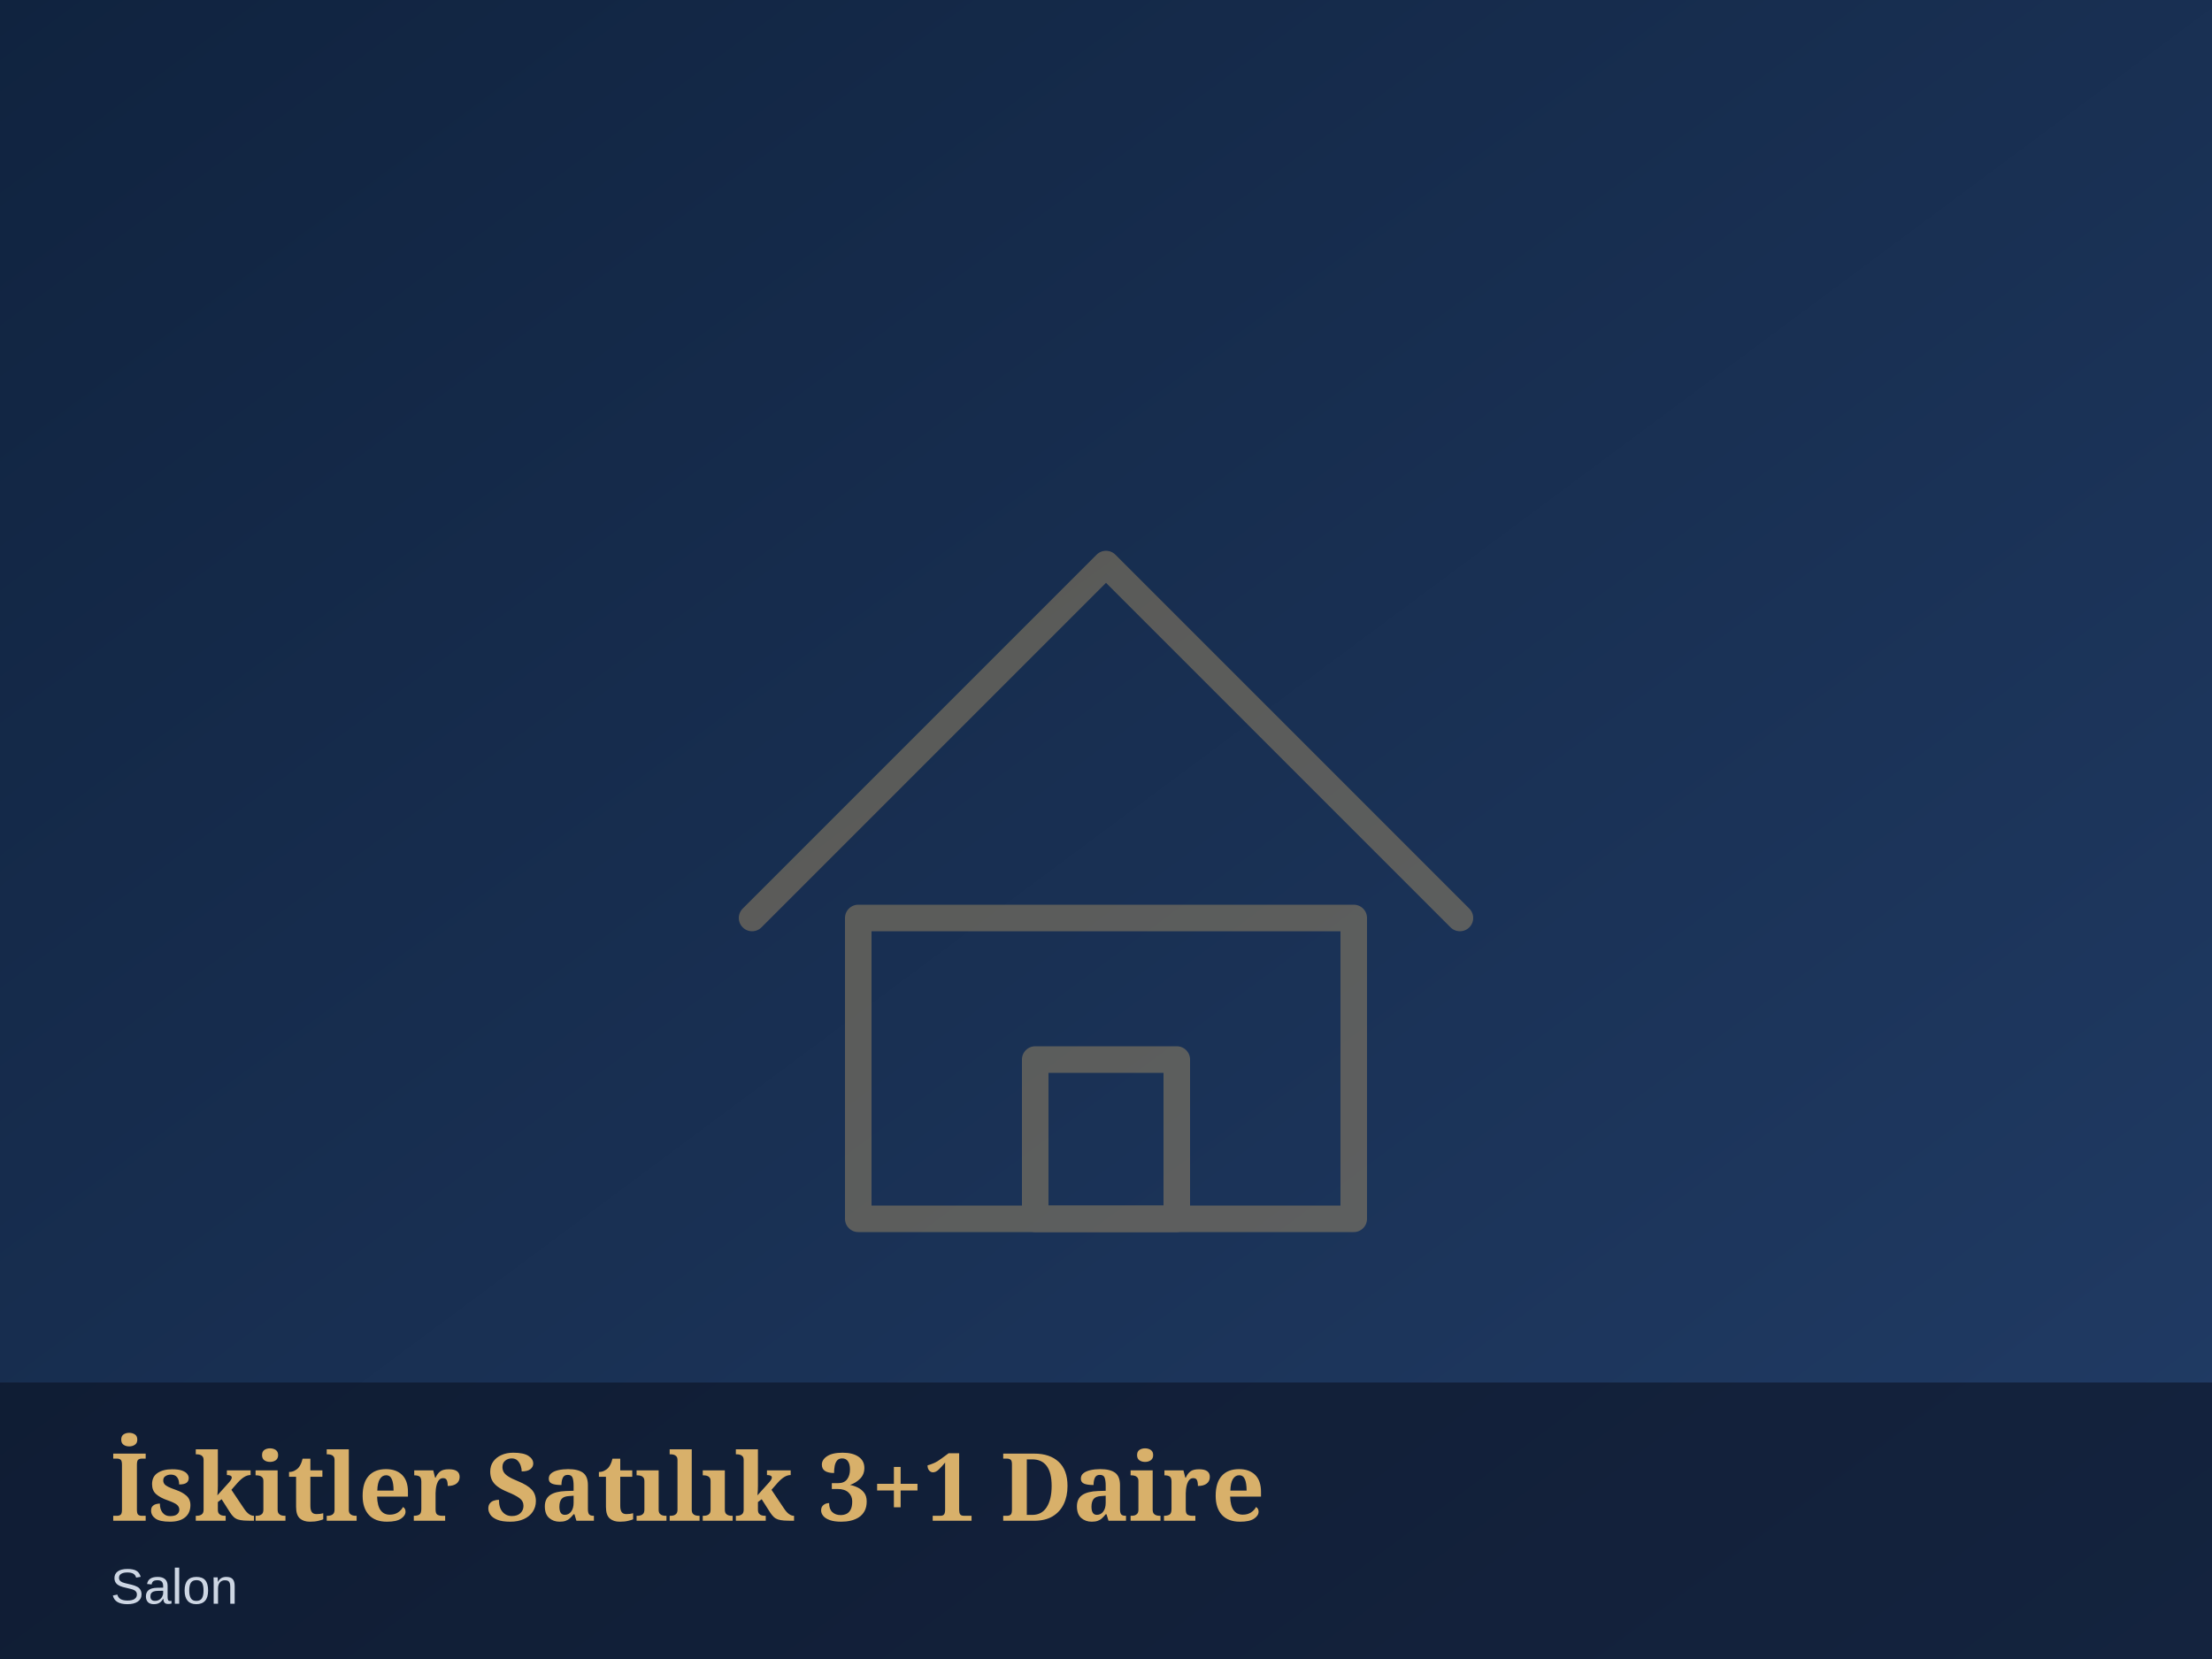
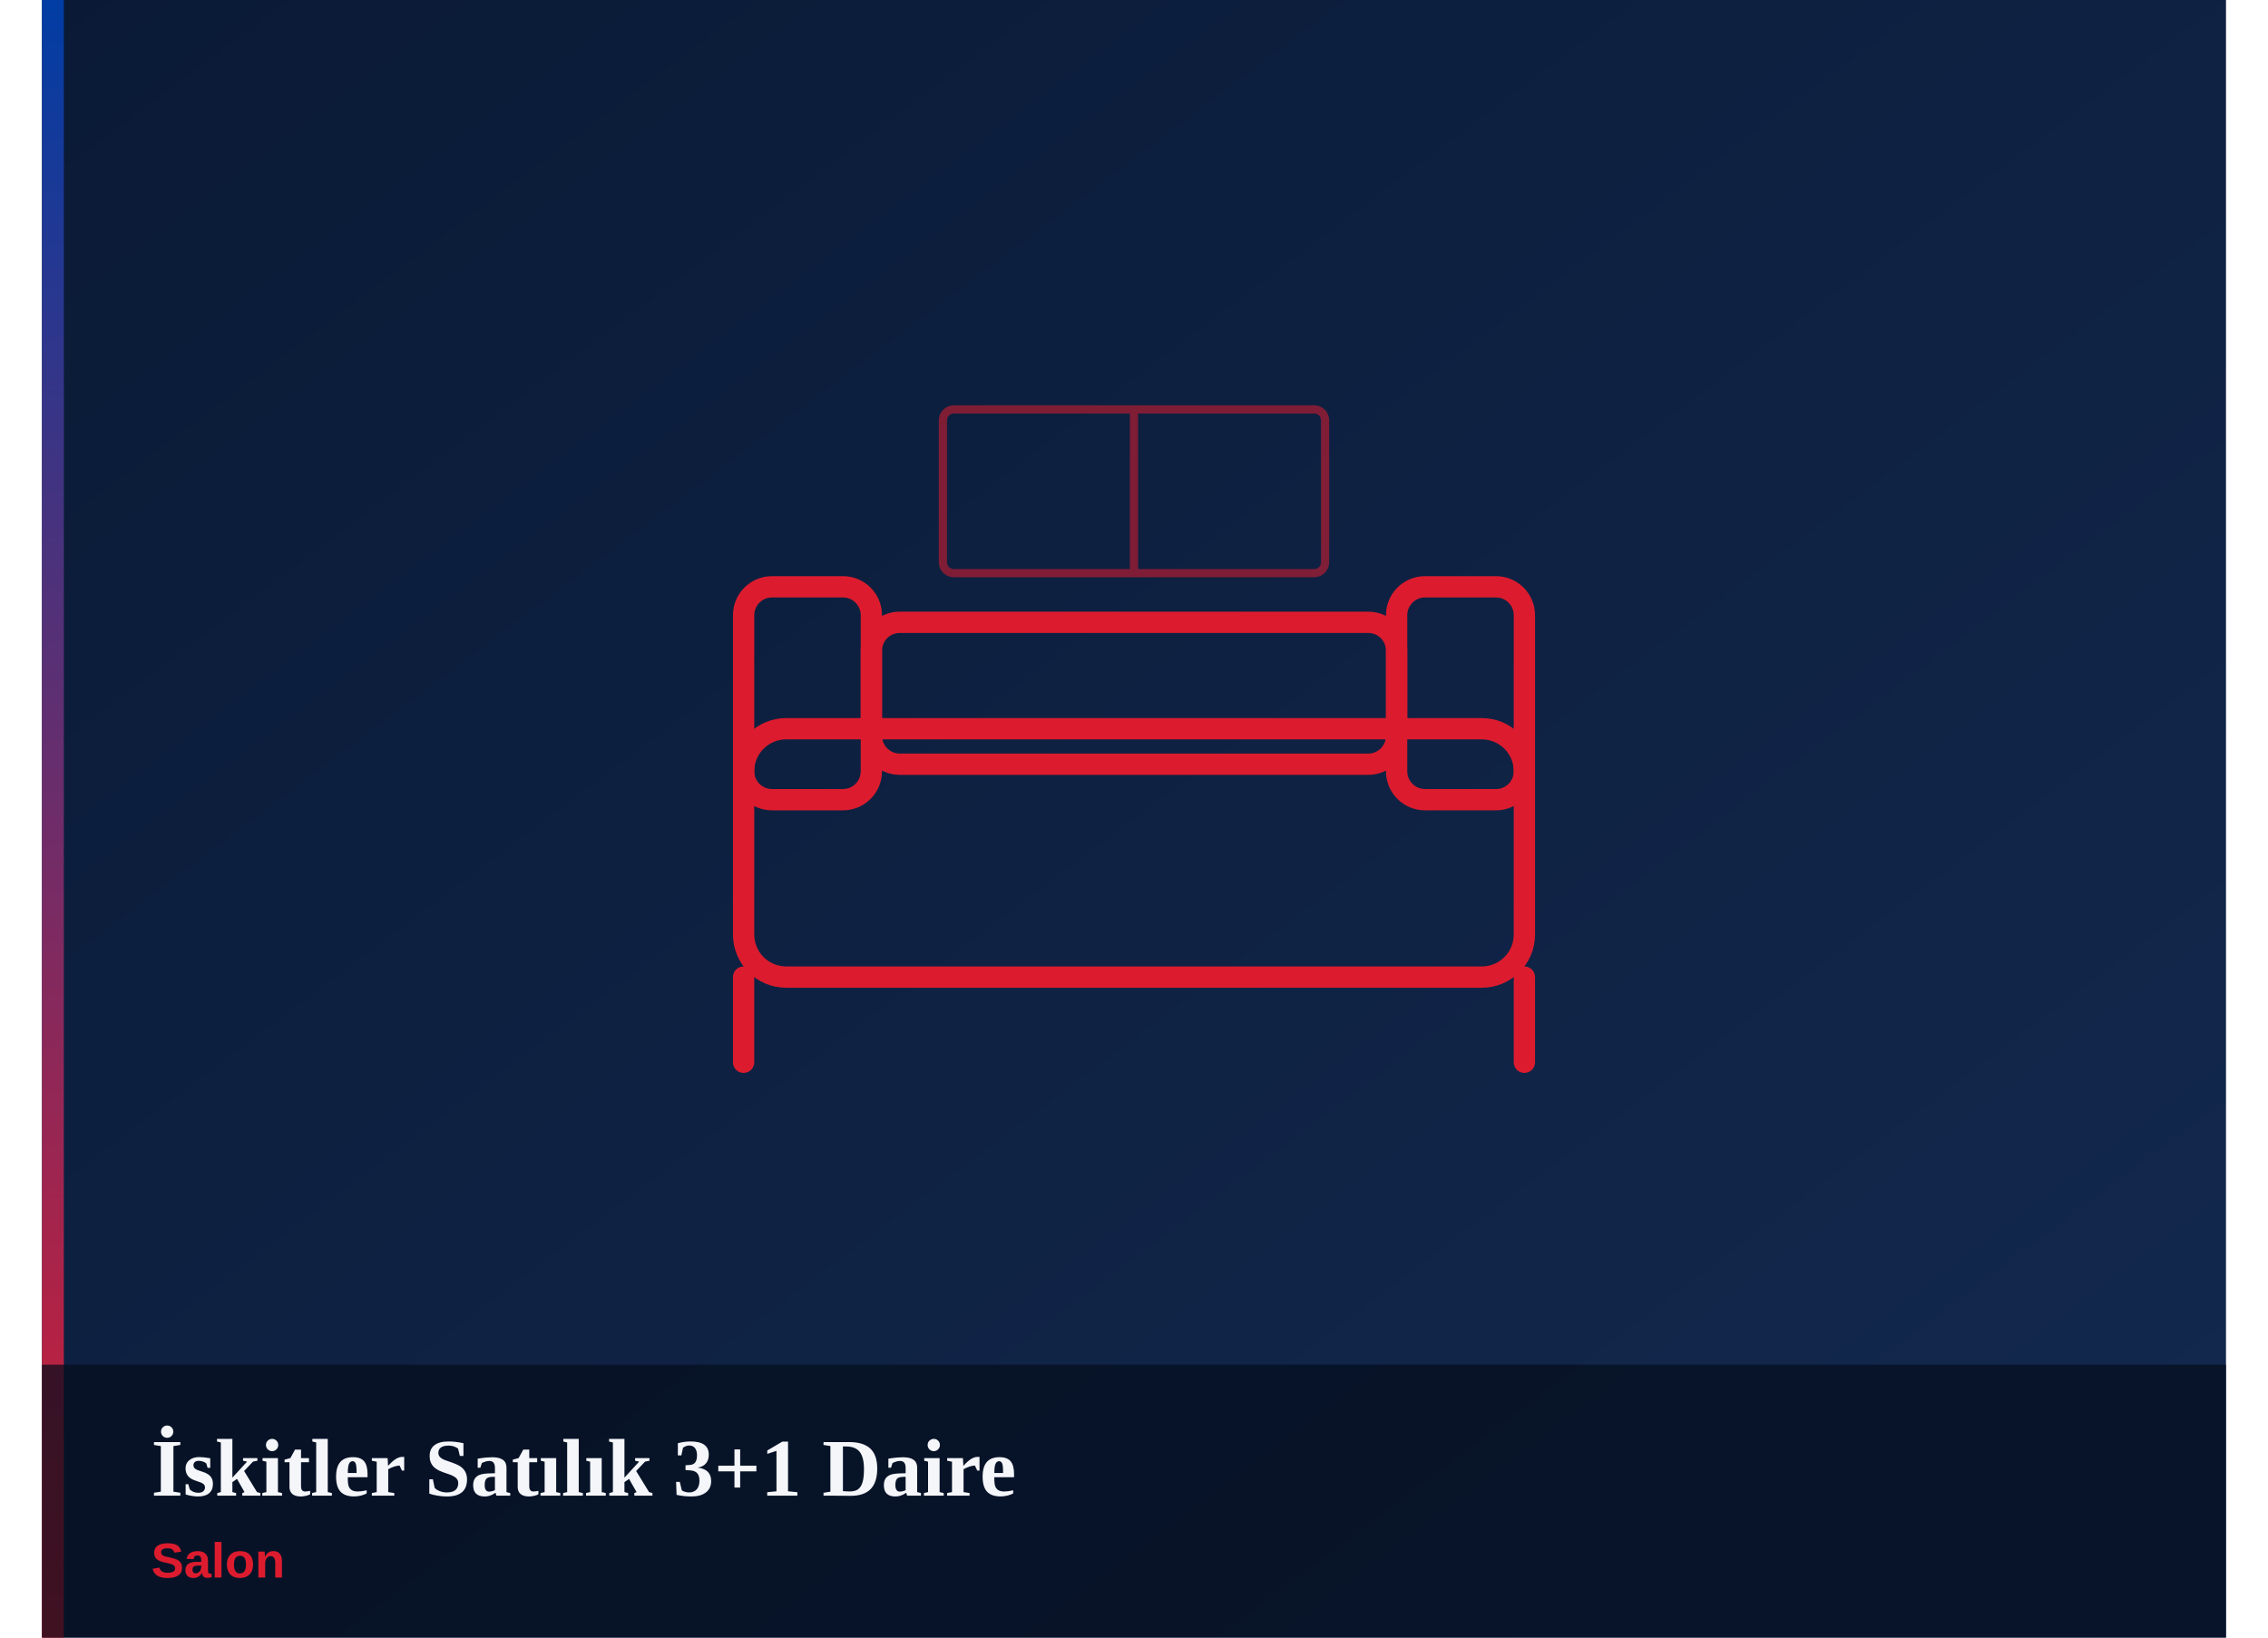
- <svg xmlns="http://www.w3.org/2000/svg" viewBox="0 0 800 600" width="800" height="600" role="img" aria-label="İskitler Satılık 3+1 Daire">
+ <svg xmlns="http://www.w3.org/2000/svg" viewBox="0 0 800 600" width="900" height="650" role="img" aria-label="İskitler Satılık 3+1 Daire - Salon">
  <defs>
-     <linearGradient id="g1" x1="0" y1="0" x2="1" y2="1">
-       <stop offset="0%" stop-color="#10233f" />
-       <stop offset="100%" stop-color="#213c66" />
+     <linearGradient id="bg" x1="0" y1="0" x2="1" y2="1">
+       <stop offset="0%" stop-color="#0a1a36" />
+       <stop offset="100%" stop-color="#13294f" />
+     </linearGradient>
+     <linearGradient id="stripe" x1="0" y1="0" x2="0" y2="1">
+       <stop offset="0%" stop-color="#003da5" />
+       <stop offset="100%" stop-color="#dc1c2e" />
    </linearGradient>
  </defs>
-   <rect width="800" height="600" fill="url(#g1)" />
-   <g transform="translate(400,300) scale(3.2)" fill="none" stroke="#d8b06a" stroke-width="3" stroke-linejoin="round" stroke-linecap="round" opacity="0.35">
-     <path d="M -40 10 L 0 -30 L 40 10" />
-     <rect x="-28" y="10" width="56" height="34" />
-     <rect x="-8" y="26" width="16" height="18" />
+   <rect width="800" height="600" fill="url(#bg)" />
+   <rect x="0" y="0" width="8" height="600" fill="url(#stripe)" />
+   <g transform="translate(400,280) scale(2.6)" fill="none" stroke="#dc1c2e" stroke-width="3" stroke-linejoin="round" stroke-linecap="round">
+     <rect x="-55" y="-5" width="110" height="35" rx="6" />
+     <rect x="-55" y="-25" width="18" height="30" rx="4" />
+     <rect x="37" y="-25" width="18" height="30" rx="4" />
+     <rect x="-37" y="-20" width="74" height="20" rx="4" />
+     <line x1="-55" y1="30" x2="-55" y2="42" />
+     <line x1="55" y1="30" x2="55" y2="42" />
+     <rect x="65" y="-40" width="4" height="70" opacity="0" />
  </g>
-   <rect x="0" y="500" width="800" height="100" fill="rgba(10,16,30,0.55)" />
-   <text x="40" y="550" font-family="Georgia, serif" font-size="34" fill="#d8b06a" font-weight="700">İskitler Satılık 3+1 Daire</text>
-   <text x="40" y="580" font-family="Segoe UI, Arial, sans-serif" font-size="18" fill="#cdd6e3">Salon</text>
+   <g transform="translate(400,190)" fill="none" stroke="#dc1c2e" stroke-width="3" opacity="0.55">
+     <rect x="-70" y="-40" width="140" height="60" rx="4" />
+     <line x1="0" y1="-40" x2="0" y2="20" />
+   </g>
+   <rect x="0" y="500" width="800" height="100" fill="rgba(5,13,29,0.72)" />
+   <text x="40" y="548" font-family="Georgia, 'Times New Roman', serif" font-size="30" fill="#f4f6fa" font-weight="700">İskitler Satılık 3+1 Daire</text>
+   <text x="40" y="578" font-family="Segoe UI, Arial, sans-serif" font-size="18" fill="#dc1c2e" font-weight="600">Salon</text>
</svg>
